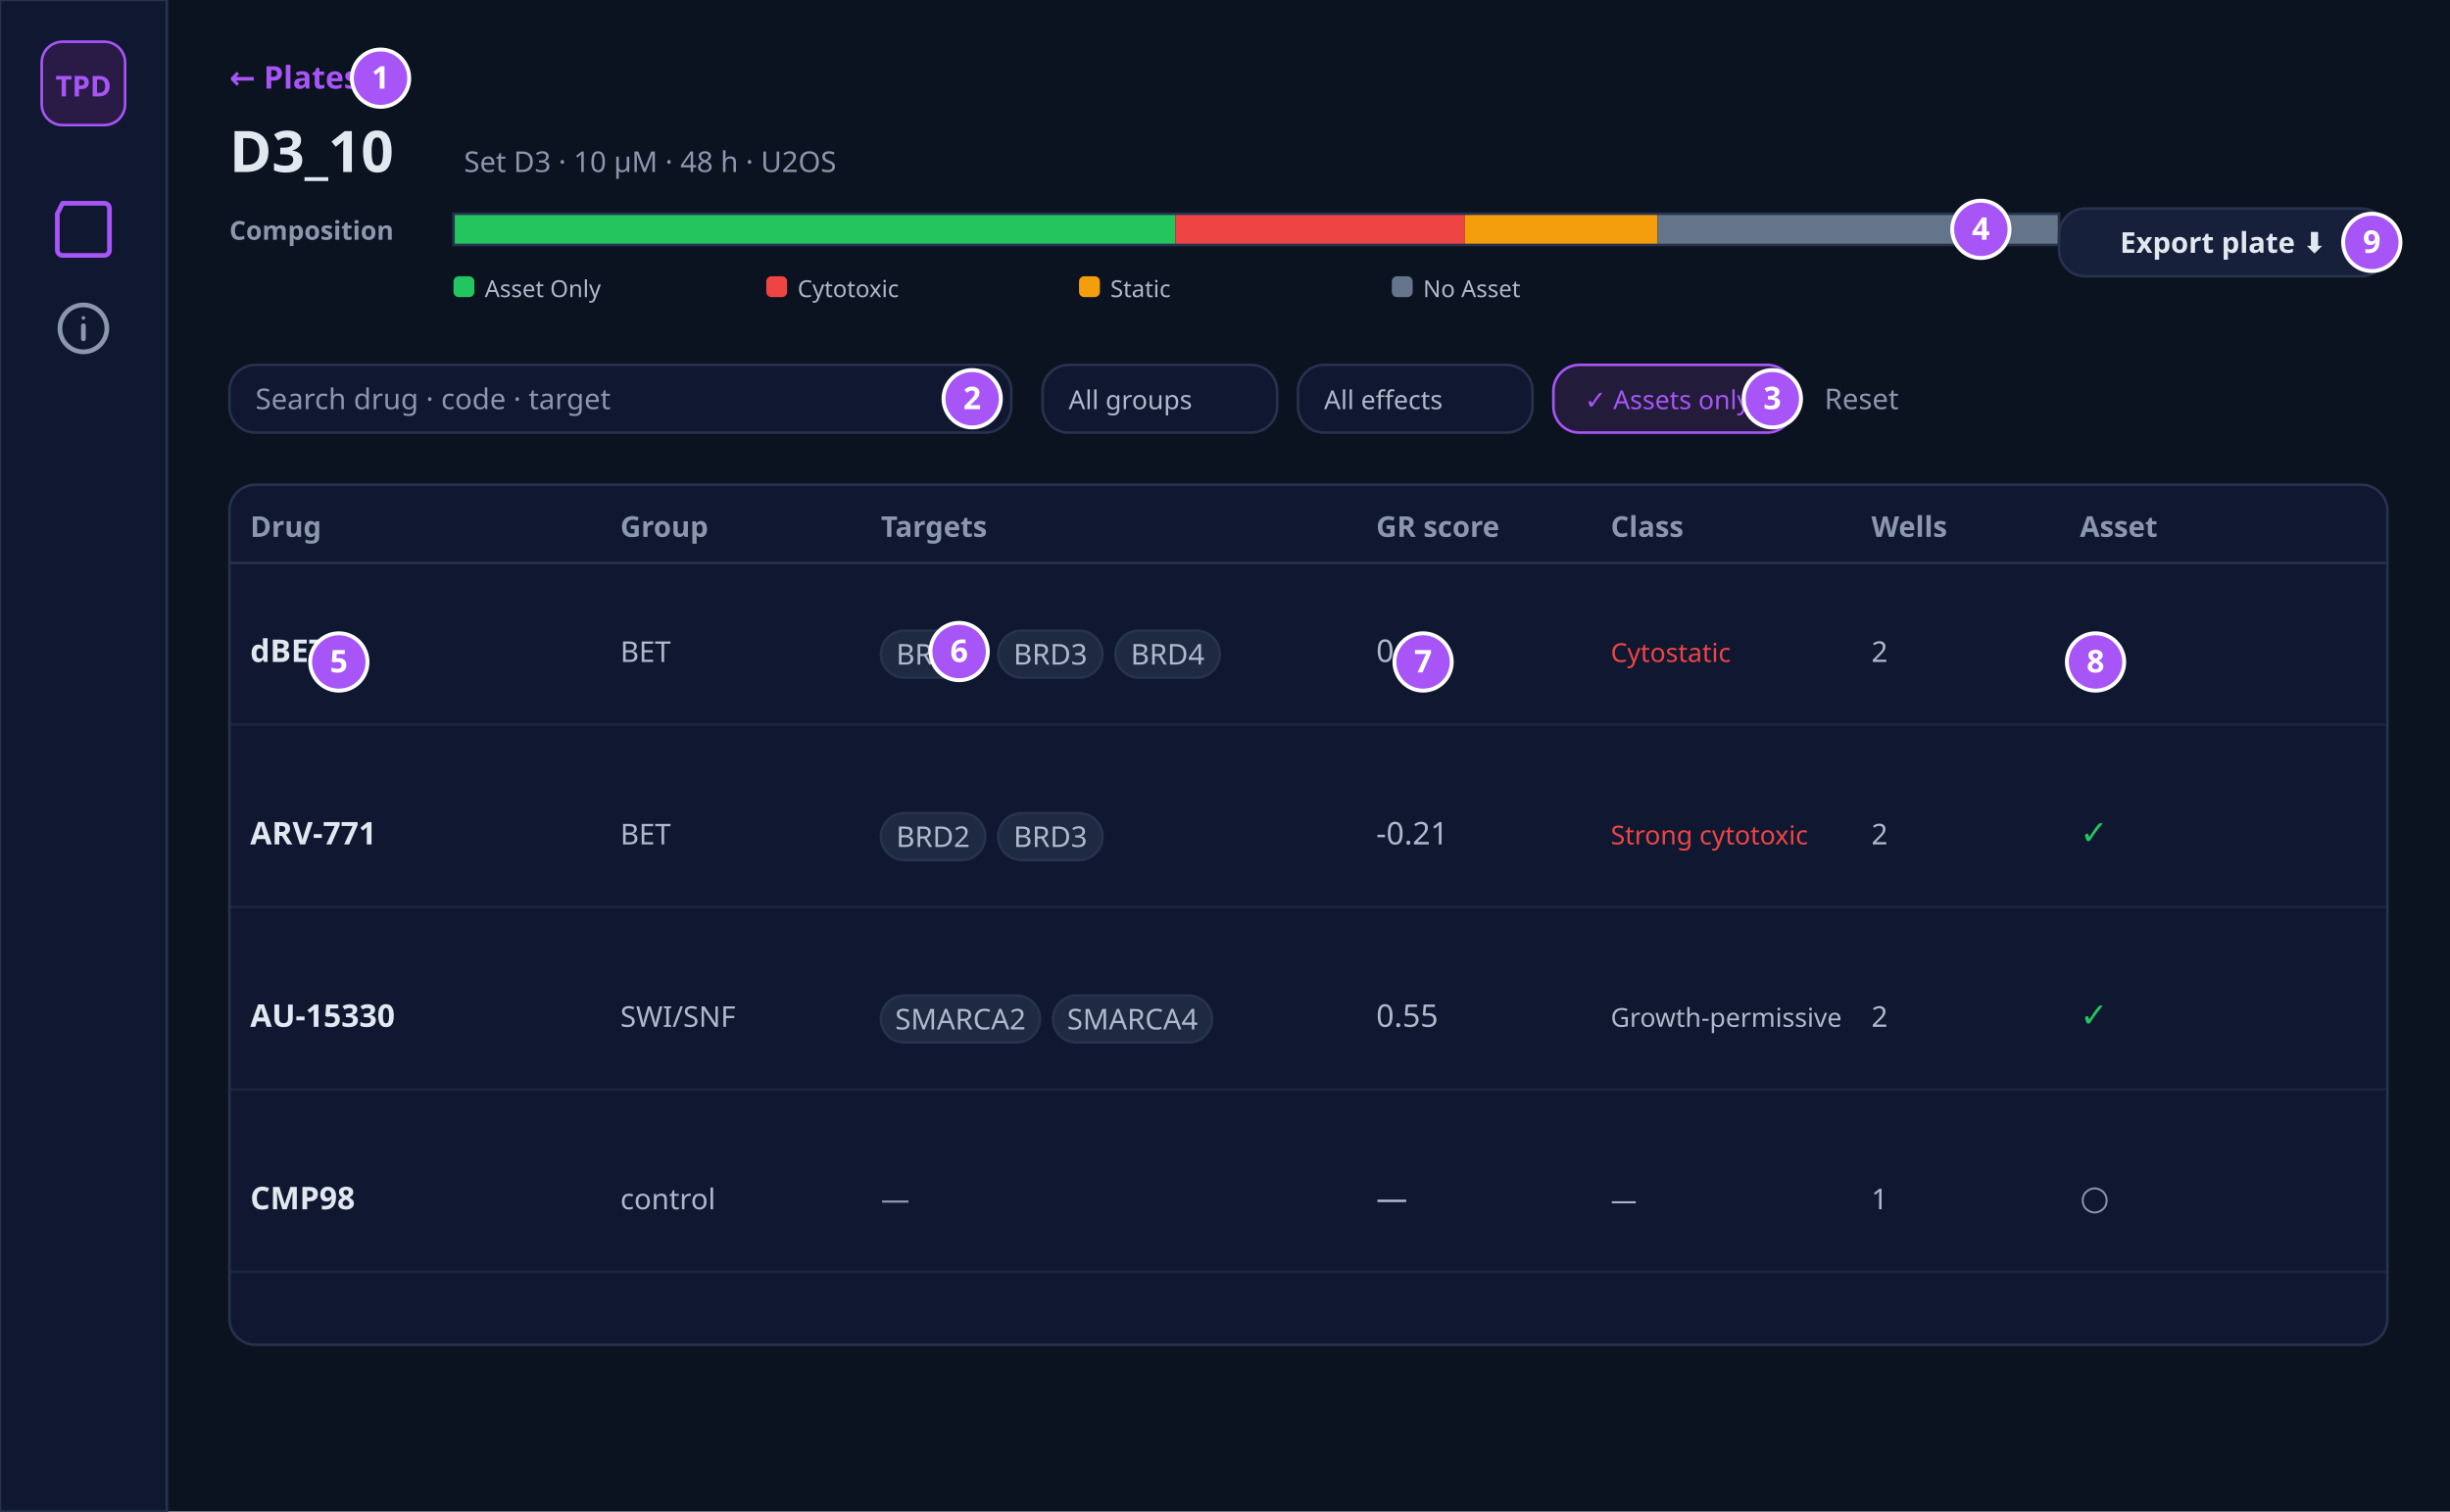
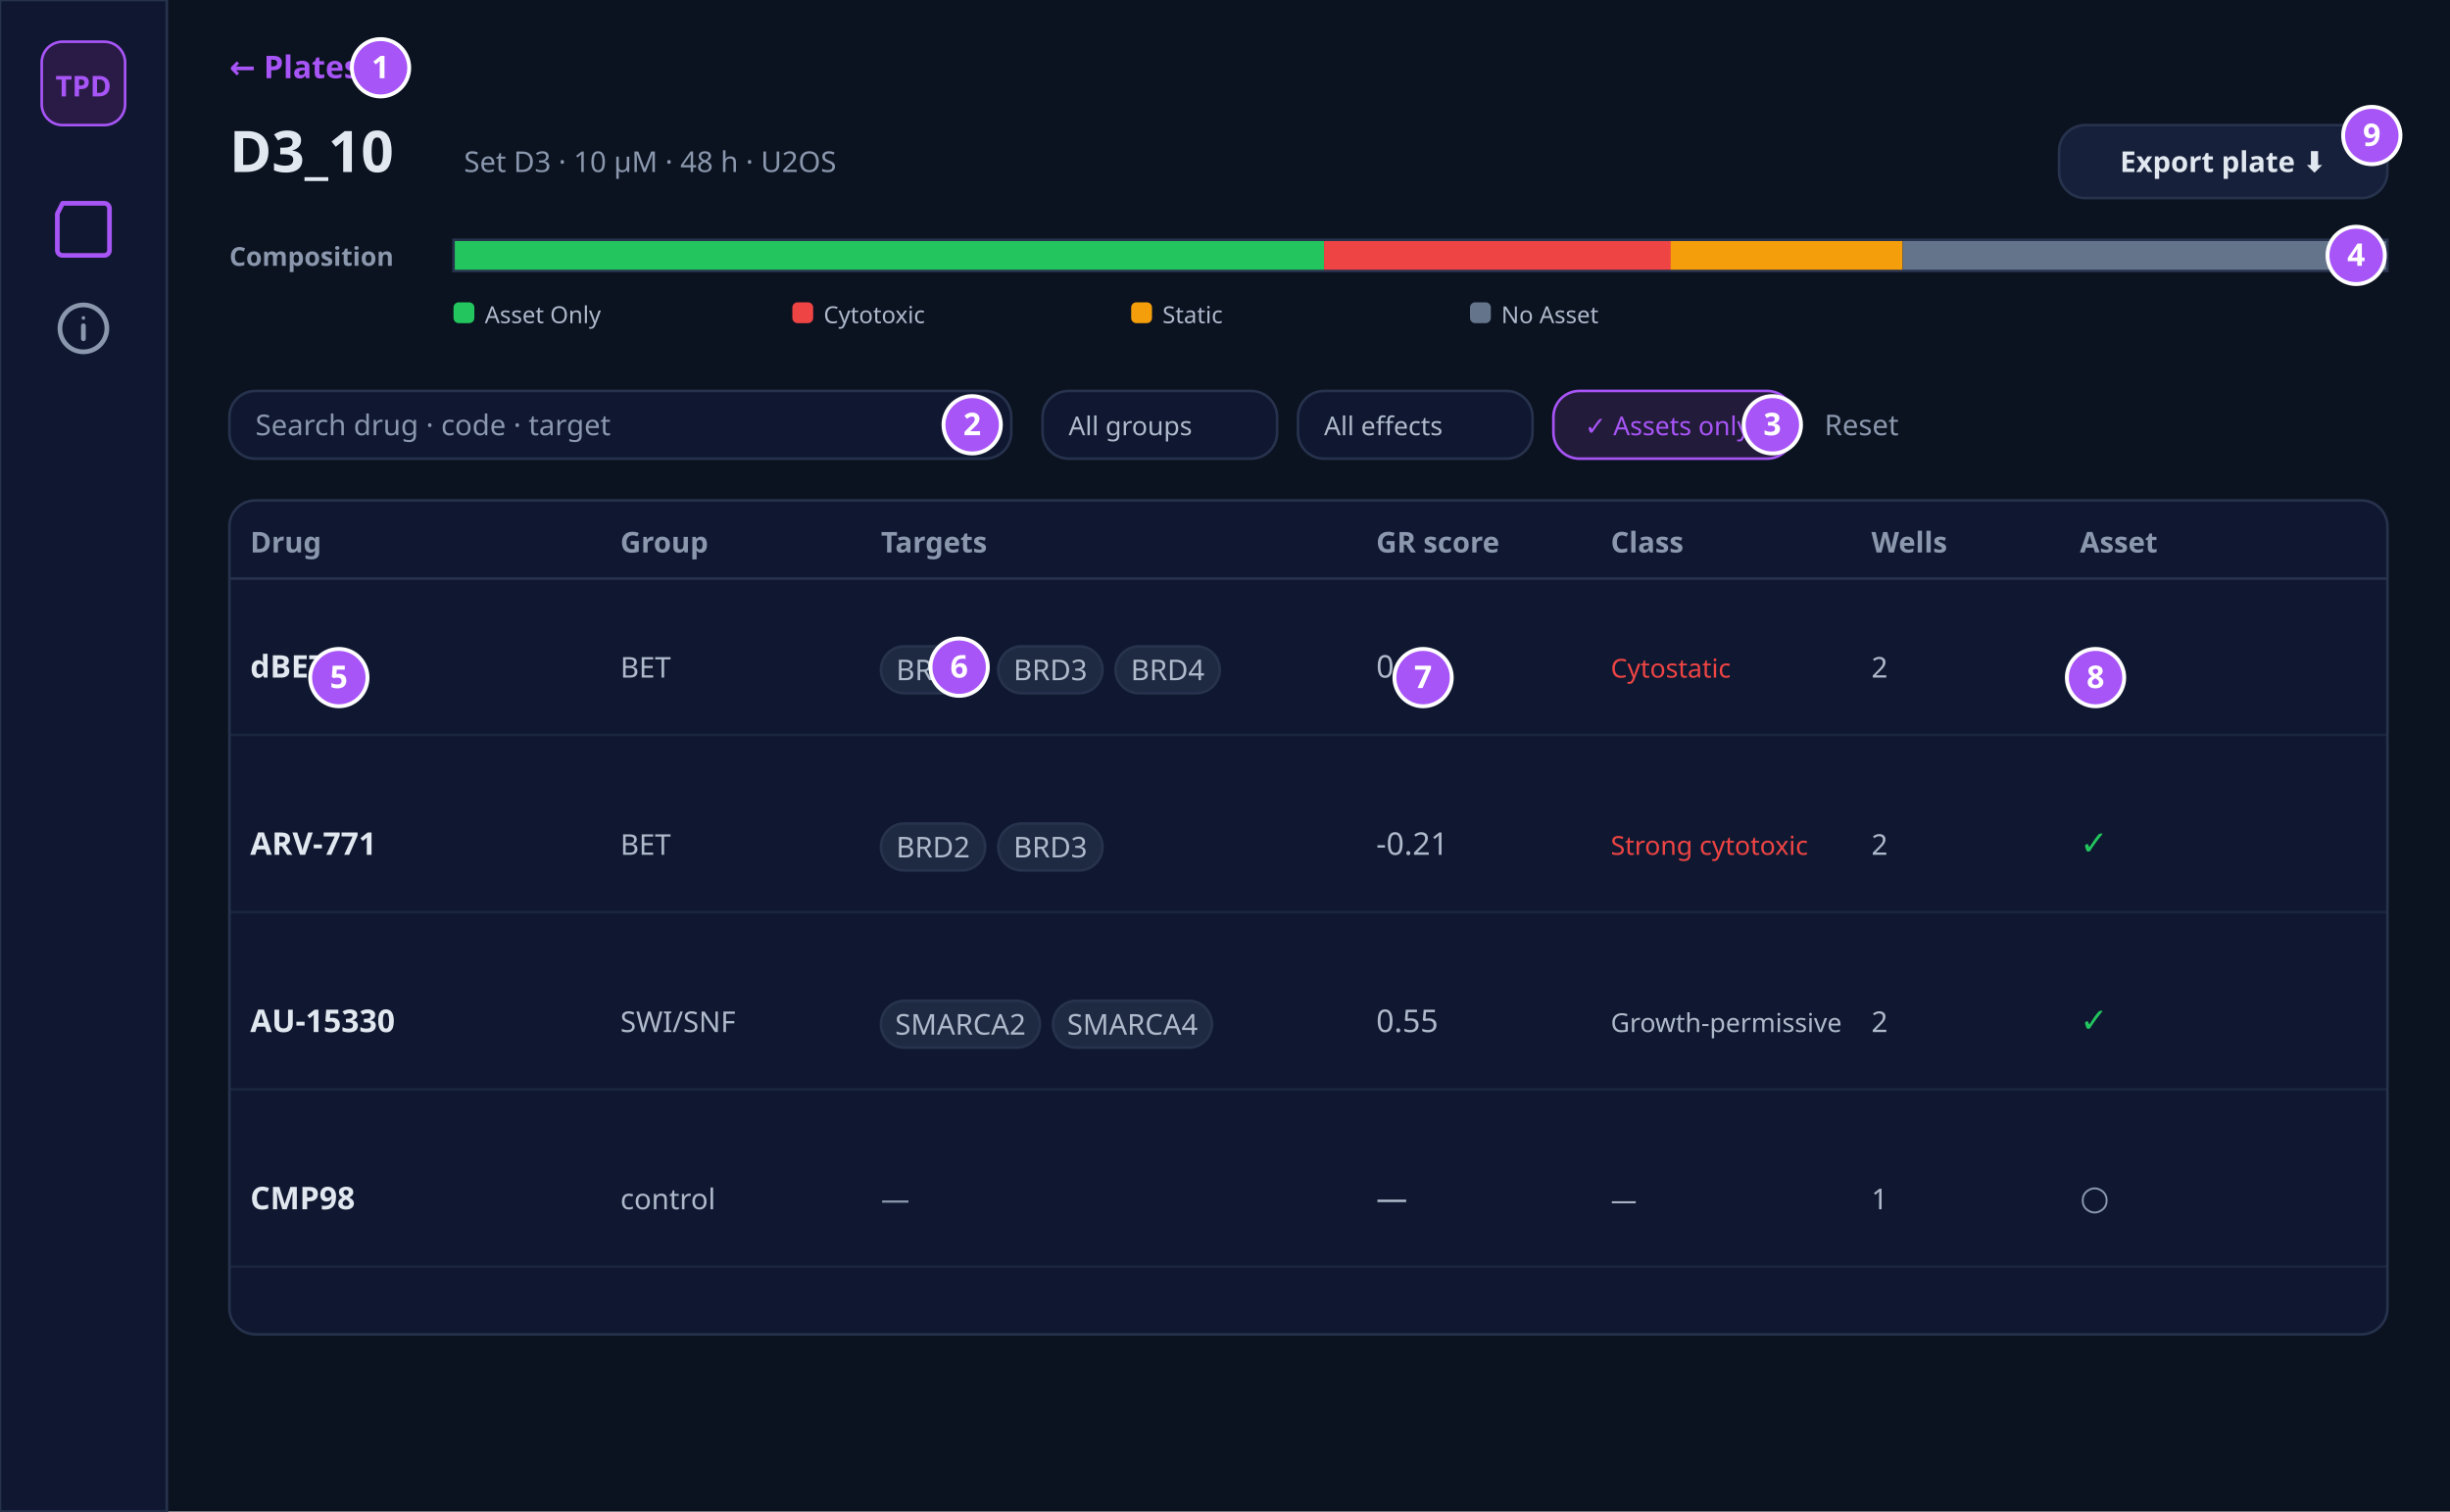
<svg xmlns="http://www.w3.org/2000/svg" width="940" height="580" viewBox="0 0 940 580" font-family="Malgun Gothic, Segoe UI, sans-serif">
  <rect width="940" height="580" fill="#0b1220" />
-   <rect x="0" y="0" width="64" height="580" rx="0" fill="#0f1830" stroke="#27324d" stroke-width="1" opacity="1" />
-   <rect x="16" y="16" width="32" height="32" rx="8" fill="#2a1b46" stroke="#A855F7" stroke-width="1" opacity="1" />
+   <rect x="0" y="0" width="64" height="580" rx="0" fill="#0f1830" stroke="#27324d" stroke-width="1" />
+   <rect x="16" y="16" width="32" height="32" rx="8" fill="#2a1b46" stroke="#A855F7" stroke-width="1" />
  <text x="32" y="37" font-size="11" fill="#A855F7" font-weight="700" text-anchor="middle">TPD</text>
  <path d="M24 78 H40 a2 2 0 0 1 2 2 V96 a2 2 0 0 1 -2 2 H24 a2 2 0 0 1 -2 -2 V82 Z" fill="none" stroke="#A855F7" stroke-width="1.8" stroke-linejoin="round" />
  <circle cx="32" cy="126" r="9" fill="none" stroke="#8a97ad" stroke-width="1.8" />
  <circle cx="32" cy="122" r="0.7" fill="#8a97ad" />
  <path d="M32 125v5" stroke="#8a97ad" stroke-width="1.8" stroke-linecap="round" />
-   <text x="88" y="34" font-size="12" fill="#A855F7" font-weight="600" text-anchor="start">← Plates</text>
-   <circle cx="146" cy="30" r="11" fill="#A855F7" stroke="#fff" stroke-width="1.5" />
-   <text x="146" y="34" font-size="12" fill="#fff" font-weight="700" text-anchor="middle">1</text>
+   <text x="88" y="30" font-size="12" fill="#A855F7" font-weight="600" text-anchor="start">← Plates</text>
+   <circle cx="146" cy="26" r="11" fill="#A855F7" stroke="#fff" stroke-width="1.5" />
+   <text x="146" y="30" font-size="12" fill="#fff" font-weight="700" text-anchor="middle">1</text>
  <text x="88" y="66" font-size="22" fill="#E2E8F0" font-weight="700" text-anchor="start">D3_10</text>
  <text x="178" y="66" font-size="11" fill="#8a97ad" font-weight="400" text-anchor="start">Set D3 · 10 µM · 48 h · U2OS</text>
-   <text x="88" y="92" font-size="10" fill="#8a97ad" font-weight="600" text-anchor="start">Composition</text>
-   <rect x="174" y="82" width="277" height="12" fill="#22c55e" />
-   <rect x="451" y="82" width="111" height="12" fill="#ef4444" />
-   <rect x="562" y="82" width="74" height="12" fill="#F59E0B" />
-   <rect x="636" y="82" width="154" height="12" fill="#64748b" />
-   <rect x="174" y="82" width="616" height="12" fill="none" stroke="#27324d" />
-   <rect x="174" y="106" width="8" height="8" rx="2" fill="#22c55e" />
-   <text x="186" y="114" font-size="9" fill="#aeb9cb" font-weight="400" text-anchor="start">Asset Only</text>
-   <rect x="294" y="106" width="8" height="8" rx="2" fill="#ef4444" />
-   <text x="306" y="114" font-size="9" fill="#aeb9cb" font-weight="400" text-anchor="start">Cytotoxic</text>
-   <rect x="414" y="106" width="8" height="8" rx="2" fill="#F59E0B" />
-   <text x="426" y="114" font-size="9" fill="#aeb9cb" font-weight="400" text-anchor="start">Static</text>
-   <rect x="534" y="106" width="8" height="8" rx="2" fill="#64748b" />
-   <text x="546" y="114" font-size="9" fill="#aeb9cb" font-weight="400" text-anchor="start">No Asset</text>
-   <circle cx="760" cy="88" r="11" fill="#A855F7" stroke="#fff" stroke-width="1.5" />
-   <text x="760" y="92" font-size="12" fill="#fff" font-weight="700" text-anchor="middle">4</text>
-   <rect x="790" y="80" width="126" height="26" rx="10" fill="#16203a" stroke="#27324d" stroke-width="1" opacity="1" />
-   <text x="853" y="97" font-size="11" fill="#E2E8F0" font-weight="600" text-anchor="middle">Export plate ⬇</text>
-   <circle cx="910" cy="93" r="11" fill="#A855F7" stroke="#fff" stroke-width="1.5" />
-   <text x="910" y="97" font-size="12" fill="#fff" font-weight="700" text-anchor="middle">9</text>
-   <rect x="88" y="140" width="300" height="26" rx="10" fill="#0f1830" stroke="#27324d" stroke-width="1" opacity="1" />
-   <text x="98" y="157" font-size="11" fill="#8a97ad" font-weight="400" text-anchor="start">Search drug · code · target</text>
-   <circle cx="373" cy="153" r="11" fill="#A855F7" stroke="#fff" stroke-width="1.5" />
-   <text x="373" y="157" font-size="12" fill="#fff" font-weight="700" text-anchor="middle">2</text>
-   <rect x="400" y="140" width="90" height="26" rx="10" fill="#0f1830" stroke="#27324d" stroke-width="1" opacity="1" />
-   <text x="410" y="157" font-size="10" fill="#aeb9cb" font-weight="400" text-anchor="start">All groups</text>
-   <rect x="498" y="140" width="90" height="26" rx="10" fill="#0f1830" stroke="#27324d" stroke-width="1" opacity="1" />
-   <text x="508" y="157" font-size="10" fill="#aeb9cb" font-weight="400" text-anchor="start">All effects</text>
-   <rect x="596" y="140" width="92" height="26" rx="10" fill="#231b3a" stroke="#A855F7" stroke-width="1" opacity="1" />
-   <text x="608" y="157" font-size="10" fill="#A855F7" font-weight="400" text-anchor="start">✓ Assets only</text>
-   <circle cx="680" cy="153" r="11" fill="#A855F7" stroke="#fff" stroke-width="1.5" />
-   <text x="680" y="157" font-size="12" fill="#fff" font-weight="700" text-anchor="middle">3</text>
-   <text x="700" y="157" font-size="11" fill="#8a97ad" font-weight="400" text-anchor="start">Reset</text>
-   <rect x="88" y="186" width="828" height="330" rx="10" fill="#0f1830" stroke="#27324d" stroke-width="1" opacity="1" />
-   <text x="96" y="206" font-size="11" fill="#8a97ad" font-weight="600" text-anchor="start">Drug</text>
-   <text x="238" y="206" font-size="11" fill="#8a97ad" font-weight="600" text-anchor="start">Group</text>
-   <text x="338" y="206" font-size="11" fill="#8a97ad" font-weight="600" text-anchor="start">Targets</text>
-   <text x="528" y="206" font-size="11" fill="#8a97ad" font-weight="600" text-anchor="start">GR score</text>
-   <text x="618" y="206" font-size="11" fill="#8a97ad" font-weight="600" text-anchor="start">Class</text>
-   <text x="718" y="206" font-size="11" fill="#8a97ad" font-weight="600" text-anchor="start">Wells</text>
-   <text x="798" y="206" font-size="11" fill="#8a97ad" font-weight="600" text-anchor="start">Asset</text>
-   <line x1="88" y1="216" x2="916" y2="216" stroke="#27324d" />
-   <text x="96" y="254" font-size="12" fill="#E2E8F0" font-weight="600" text-anchor="start">dBET6</text>
-   <text x="238" y="254" font-size="11" fill="#aeb9cb" font-weight="400" text-anchor="start">BET</text>
-   <rect x="338" y="242" width="40" height="18" rx="9" fill="#1e2942" stroke="#27324d" stroke-width="1" opacity="1" />
-   <text x="358.0" y="255" font-size="11" fill="#aeb9cb" font-weight="400" text-anchor="middle">BRD2</text>
-   <rect x="383" y="242" width="40" height="18" rx="9" fill="#1e2942" stroke="#27324d" stroke-width="1" opacity="1" />
-   <text x="403.0" y="255" font-size="11" fill="#aeb9cb" font-weight="400" text-anchor="middle">BRD3</text>
-   <rect x="428" y="242" width="40" height="18" rx="9" fill="#1e2942" stroke="#27324d" stroke-width="1" opacity="1" />
-   <text x="448.0" y="255" font-size="11" fill="#aeb9cb" font-weight="400" text-anchor="middle">BRD4</text>
-   <text x="528" y="254" font-size="12" fill="#aeb9cb" font-weight="400" text-anchor="start">0.12</text>
-   <text x="618" y="254" font-size="10" fill="#ef4444" font-weight="400" text-anchor="start">Cytostatic</text>
-   <text x="718" y="254" font-size="11" fill="#aeb9cb" font-weight="400" text-anchor="start">2</text>
-   <text x="798" y="254" font-size="13" fill="#22c55e" font-weight="400" text-anchor="start">✓</text>
-   <line x1="88" y1="278" x2="916" y2="278" stroke="#27324d" stroke-opacity="0.5" />
-   <text x="96" y="324" font-size="12" fill="#E2E8F0" font-weight="600" text-anchor="start">ARV-771</text>
-   <text x="238" y="324" font-size="11" fill="#aeb9cb" font-weight="400" text-anchor="start">BET</text>
-   <rect x="338" y="312" width="40" height="18" rx="9" fill="#1e2942" stroke="#27324d" stroke-width="1" opacity="1" />
-   <text x="358.0" y="325" font-size="11" fill="#aeb9cb" font-weight="400" text-anchor="middle">BRD2</text>
-   <rect x="383" y="312" width="40" height="18" rx="9" fill="#1e2942" stroke="#27324d" stroke-width="1" opacity="1" />
-   <text x="403.0" y="325" font-size="11" fill="#aeb9cb" font-weight="400" text-anchor="middle">BRD3</text>
-   <text x="528" y="324" font-size="12" fill="#aeb9cb" font-weight="400" text-anchor="start">-0.21</text>
-   <text x="618" y="324" font-size="10" fill="#ef4444" font-weight="400" text-anchor="start">Strong cytotoxic</text>
-   <text x="718" y="324" font-size="11" fill="#aeb9cb" font-weight="400" text-anchor="start">2</text>
-   <text x="798" y="324" font-size="13" fill="#22c55e" font-weight="400" text-anchor="start">✓</text>
-   <line x1="88" y1="348" x2="916" y2="348" stroke="#27324d" stroke-opacity="0.5" />
-   <text x="96" y="394" font-size="12" fill="#E2E8F0" font-weight="600" text-anchor="start">AU-15330</text>
-   <text x="238" y="394" font-size="11" fill="#aeb9cb" font-weight="400" text-anchor="start">SWI/SNF</text>
-   <rect x="338" y="382" width="61" height="18" rx="9" fill="#1e2942" stroke="#27324d" stroke-width="1" opacity="1" />
-   <text x="368.5" y="395" font-size="11" fill="#aeb9cb" font-weight="400" text-anchor="middle">SMARCA2</text>
-   <rect x="404" y="382" width="61" height="18" rx="9" fill="#1e2942" stroke="#27324d" stroke-width="1" opacity="1" />
-   <text x="434.5" y="395" font-size="11" fill="#aeb9cb" font-weight="400" text-anchor="middle">SMARCA4</text>
-   <text x="528" y="394" font-size="12" fill="#aeb9cb" font-weight="400" text-anchor="start">0.55</text>
-   <text x="618" y="394" font-size="10" fill="#aeb9cb" font-weight="400" text-anchor="start">Growth-permissive</text>
-   <text x="718" y="394" font-size="11" fill="#aeb9cb" font-weight="400" text-anchor="start">2</text>
-   <text x="798" y="394" font-size="13" fill="#22c55e" font-weight="400" text-anchor="start">✓</text>
+   <rect x="790" y="48" width="126" height="28" rx="10" fill="#16203a" stroke="#27324d" stroke-width="1" />
+   <text x="853" y="66" font-size="11" fill="#E2E8F0" font-weight="600" text-anchor="middle">Export plate ⬇</text>
+   <circle cx="910" cy="52" r="11" fill="#A855F7" stroke="#fff" stroke-width="1.5" />
+   <text x="910" y="56" font-size="12" fill="#fff" font-weight="700" text-anchor="middle">9</text>
+   <text x="88" y="102" font-size="10" fill="#8a97ad" font-weight="600" text-anchor="start">Composition</text>
+   <rect x="174" y="92" width="334" height="12" fill="#22c55e" />
+   <rect x="508" y="92" width="134" height="12" fill="#ef4444" />
+   <rect x="641" y="92" width="89" height="12" fill="#F59E0B" />
+   <rect x="730" y="92" width="186" height="12" fill="#64748b" />
+   <rect x="174" y="92" width="742" height="12" fill="none" stroke="#27324d" />
+   <rect x="174" y="116" width="8" height="8" rx="2" fill="#22c55e" />
+   <text x="186" y="124" font-size="9" fill="#aeb9cb" font-weight="400" text-anchor="start">Asset Only</text>
+   <rect x="304" y="116" width="8" height="8" rx="2" fill="#ef4444" />
+   <text x="316" y="124" font-size="9" fill="#aeb9cb" font-weight="400" text-anchor="start">Cytotoxic</text>
+   <rect x="434" y="116" width="8" height="8" rx="2" fill="#F59E0B" />
+   <text x="446" y="124" font-size="9" fill="#aeb9cb" font-weight="400" text-anchor="start">Static</text>
+   <rect x="564" y="116" width="8" height="8" rx="2" fill="#64748b" />
+   <text x="576" y="124" font-size="9" fill="#aeb9cb" font-weight="400" text-anchor="start">No Asset</text>
+   <circle cx="904" cy="98" r="11" fill="#A855F7" stroke="#fff" stroke-width="1.5" />
+   <text x="904" y="102" font-size="12" fill="#fff" font-weight="700" text-anchor="middle">4</text>
+   <rect x="88" y="150" width="300" height="26" rx="10" fill="#0f1830" stroke="#27324d" stroke-width="1" />
+   <text x="98" y="167" font-size="11" fill="#8a97ad" font-weight="400" text-anchor="start">Search drug · code · target</text>
+   <circle cx="373" cy="163" r="11" fill="#A855F7" stroke="#fff" stroke-width="1.5" />
+   <text x="373" y="167" font-size="12" fill="#fff" font-weight="700" text-anchor="middle">2</text>
+   <rect x="400" y="150" width="90" height="26" rx="10" fill="#0f1830" stroke="#27324d" stroke-width="1" />
+   <text x="410" y="167" font-size="10" fill="#aeb9cb" font-weight="400" text-anchor="start">All groups</text>
+   <rect x="498" y="150" width="90" height="26" rx="10" fill="#0f1830" stroke="#27324d" stroke-width="1" />
+   <text x="508" y="167" font-size="10" fill="#aeb9cb" font-weight="400" text-anchor="start">All effects</text>
+   <rect x="596" y="150" width="92" height="26" rx="10" fill="#231b3a" stroke="#A855F7" stroke-width="1" />
+   <text x="608" y="167" font-size="10" fill="#A855F7" font-weight="400" text-anchor="start">✓ Assets only</text>
+   <circle cx="680" cy="163" r="11" fill="#A855F7" stroke="#fff" stroke-width="1.5" />
+   <text x="680" y="167" font-size="12" fill="#fff" font-weight="700" text-anchor="middle">3</text>
+   <text x="700" y="167" font-size="11" fill="#8a97ad" font-weight="400" text-anchor="start">Reset</text>
+   <rect x="88" y="192" width="828" height="320" rx="10" fill="#0f1830" stroke="#27324d" stroke-width="1" />
+   <text x="96" y="212" font-size="11" fill="#8a97ad" font-weight="600" text-anchor="start">Drug</text>
+   <text x="238" y="212" font-size="11" fill="#8a97ad" font-weight="600" text-anchor="start">Group</text>
+   <text x="338" y="212" font-size="11" fill="#8a97ad" font-weight="600" text-anchor="start">Targets</text>
+   <text x="528" y="212" font-size="11" fill="#8a97ad" font-weight="600" text-anchor="start">GR score</text>
+   <text x="618" y="212" font-size="11" fill="#8a97ad" font-weight="600" text-anchor="start">Class</text>
+   <text x="718" y="212" font-size="11" fill="#8a97ad" font-weight="600" text-anchor="start">Wells</text>
+   <text x="798" y="212" font-size="11" fill="#8a97ad" font-weight="600" text-anchor="start">Asset</text>
+   <line x1="88" y1="222" x2="916" y2="222" stroke="#27324d" />
+   <text x="96" y="260" font-size="12" fill="#E2E8F0" font-weight="600" text-anchor="start">dBET6</text>
+   <text x="238" y="260" font-size="11" fill="#aeb9cb" font-weight="400" text-anchor="start">BET</text>
+   <rect x="338" y="248" width="40" height="18" rx="9" fill="#1e2942" stroke="#27324d" stroke-width="1" />
+   <text x="358.0" y="261" font-size="11" fill="#aeb9cb" font-weight="400" text-anchor="middle">BRD2</text>
+   <rect x="383" y="248" width="40" height="18" rx="9" fill="#1e2942" stroke="#27324d" stroke-width="1" />
+   <text x="403.0" y="261" font-size="11" fill="#aeb9cb" font-weight="400" text-anchor="middle">BRD3</text>
+   <rect x="428" y="248" width="40" height="18" rx="9" fill="#1e2942" stroke="#27324d" stroke-width="1" />
+   <text x="448.0" y="261" font-size="11" fill="#aeb9cb" font-weight="400" text-anchor="middle">BRD4</text>
+   <text x="528" y="260" font-size="12" fill="#aeb9cb" font-weight="400" text-anchor="start">0.12</text>
+   <text x="618" y="260" font-size="10" fill="#ef4444" font-weight="400" text-anchor="start">Cytostatic</text>
+   <text x="718" y="260" font-size="11" fill="#aeb9cb" font-weight="400" text-anchor="start">2</text>
+   <text x="798" y="260" font-size="13" fill="#22c55e" font-weight="400" text-anchor="start">✓</text>
+   <line x1="88" y1="282" x2="916" y2="282" stroke="#27324d" stroke-opacity="0.5" />
+   <text x="96" y="328" font-size="12" fill="#E2E8F0" font-weight="600" text-anchor="start">ARV-771</text>
+   <text x="238" y="328" font-size="11" fill="#aeb9cb" font-weight="400" text-anchor="start">BET</text>
+   <rect x="338" y="316" width="40" height="18" rx="9" fill="#1e2942" stroke="#27324d" stroke-width="1" />
+   <text x="358.0" y="329" font-size="11" fill="#aeb9cb" font-weight="400" text-anchor="middle">BRD2</text>
+   <rect x="383" y="316" width="40" height="18" rx="9" fill="#1e2942" stroke="#27324d" stroke-width="1" />
+   <text x="403.0" y="329" font-size="11" fill="#aeb9cb" font-weight="400" text-anchor="middle">BRD3</text>
+   <text x="528" y="328" font-size="12" fill="#aeb9cb" font-weight="400" text-anchor="start">-0.21</text>
+   <text x="618" y="328" font-size="10" fill="#ef4444" font-weight="400" text-anchor="start">Strong cytotoxic</text>
+   <text x="718" y="328" font-size="11" fill="#aeb9cb" font-weight="400" text-anchor="start">2</text>
+   <text x="798" y="328" font-size="13" fill="#22c55e" font-weight="400" text-anchor="start">✓</text>
+   <line x1="88" y1="350" x2="916" y2="350" stroke="#27324d" stroke-opacity="0.5" />
+   <text x="96" y="396" font-size="12" fill="#E2E8F0" font-weight="600" text-anchor="start">AU-15330</text>
+   <text x="238" y="396" font-size="11" fill="#aeb9cb" font-weight="400" text-anchor="start">SWI/SNF</text>
+   <rect x="338" y="384" width="61" height="18" rx="9" fill="#1e2942" stroke="#27324d" stroke-width="1" />
+   <text x="368.5" y="397" font-size="11" fill="#aeb9cb" font-weight="400" text-anchor="middle">SMARCA2</text>
+   <rect x="404" y="384" width="61" height="18" rx="9" fill="#1e2942" stroke="#27324d" stroke-width="1" />
+   <text x="434.5" y="397" font-size="11" fill="#aeb9cb" font-weight="400" text-anchor="middle">SMARCA4</text>
+   <text x="528" y="396" font-size="12" fill="#aeb9cb" font-weight="400" text-anchor="start">0.55</text>
+   <text x="618" y="396" font-size="10" fill="#aeb9cb" font-weight="400" text-anchor="start">Growth-permissive</text>
+   <text x="718" y="396" font-size="11" fill="#aeb9cb" font-weight="400" text-anchor="start">2</text>
+   <text x="798" y="396" font-size="13" fill="#22c55e" font-weight="400" text-anchor="start">✓</text>
  <line x1="88" y1="418" x2="916" y2="418" stroke="#27324d" stroke-opacity="0.5" />
  <text x="96" y="464" font-size="12" fill="#E2E8F0" font-weight="600" text-anchor="start">CMP98</text>
  <text x="238" y="464" font-size="11" fill="#aeb9cb" font-weight="400" text-anchor="start">control</text>
  <text x="338" y="464" font-size="11" fill="#8a97ad" font-weight="400" text-anchor="start">—</text>
  <text x="528" y="464" font-size="12" fill="#aeb9cb" font-weight="400" text-anchor="start">—</text>
  <text x="618" y="464" font-size="10" fill="#aeb9cb" font-weight="400" text-anchor="start">—</text>
  <text x="718" y="464" font-size="11" fill="#aeb9cb" font-weight="400" text-anchor="start">1</text>
  <text x="798" y="464" font-size="13" fill="#8a97ad" font-weight="400" text-anchor="start">○</text>
-   <line x1="88" y1="488" x2="916" y2="488" stroke="#27324d" stroke-opacity="0.5" />
-   <circle cx="130" cy="254" r="11" fill="#A855F7" stroke="#fff" stroke-width="1.5" />
-   <text x="130" y="258" font-size="12" fill="#fff" font-weight="700" text-anchor="middle">5</text>
-   <circle cx="368" cy="250" r="11" fill="#A855F7" stroke="#fff" stroke-width="1.5" />
-   <text x="368" y="254" font-size="12" fill="#fff" font-weight="700" text-anchor="middle">6</text>
-   <circle cx="546" cy="254" r="11" fill="#A855F7" stroke="#fff" stroke-width="1.5" />
-   <text x="546" y="258" font-size="12" fill="#fff" font-weight="700" text-anchor="middle">7</text>
-   <circle cx="804" cy="254" r="11" fill="#A855F7" stroke="#fff" stroke-width="1.5" />
-   <text x="804" y="258" font-size="12" fill="#fff" font-weight="700" text-anchor="middle">8</text>
+   <line x1="88" y1="486" x2="916" y2="486" stroke="#27324d" stroke-opacity="0.5" />
+   <circle cx="130" cy="260" r="11" fill="#A855F7" stroke="#fff" stroke-width="1.5" />
+   <text x="130" y="264" font-size="12" fill="#fff" font-weight="700" text-anchor="middle">5</text>
+   <circle cx="368" cy="256" r="11" fill="#A855F7" stroke="#fff" stroke-width="1.5" />
+   <text x="368" y="260" font-size="12" fill="#fff" font-weight="700" text-anchor="middle">6</text>
+   <circle cx="546" cy="260" r="11" fill="#A855F7" stroke="#fff" stroke-width="1.5" />
+   <text x="546" y="264" font-size="12" fill="#fff" font-weight="700" text-anchor="middle">7</text>
+   <circle cx="804" cy="260" r="11" fill="#A855F7" stroke="#fff" stroke-width="1.5" />
+   <text x="804" y="264" font-size="12" fill="#fff" font-weight="700" text-anchor="middle">8</text>
</svg>
